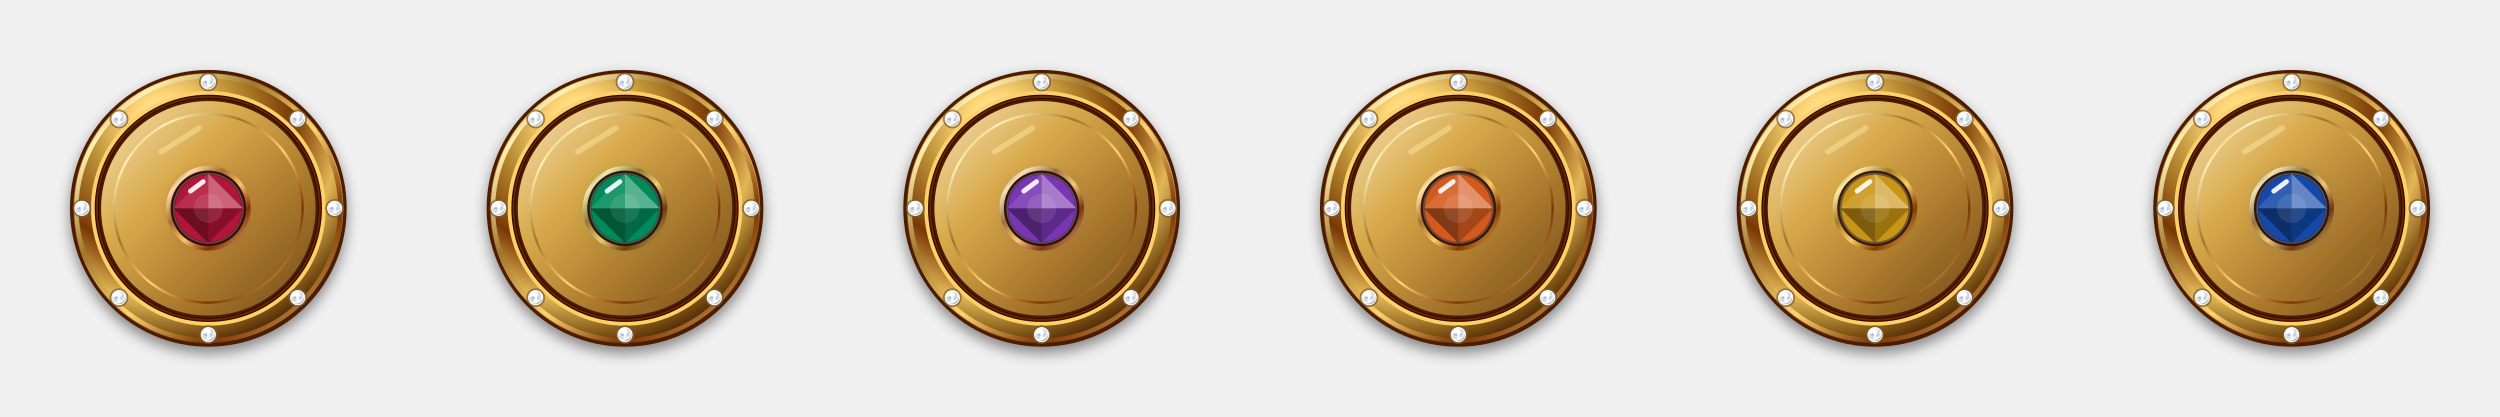
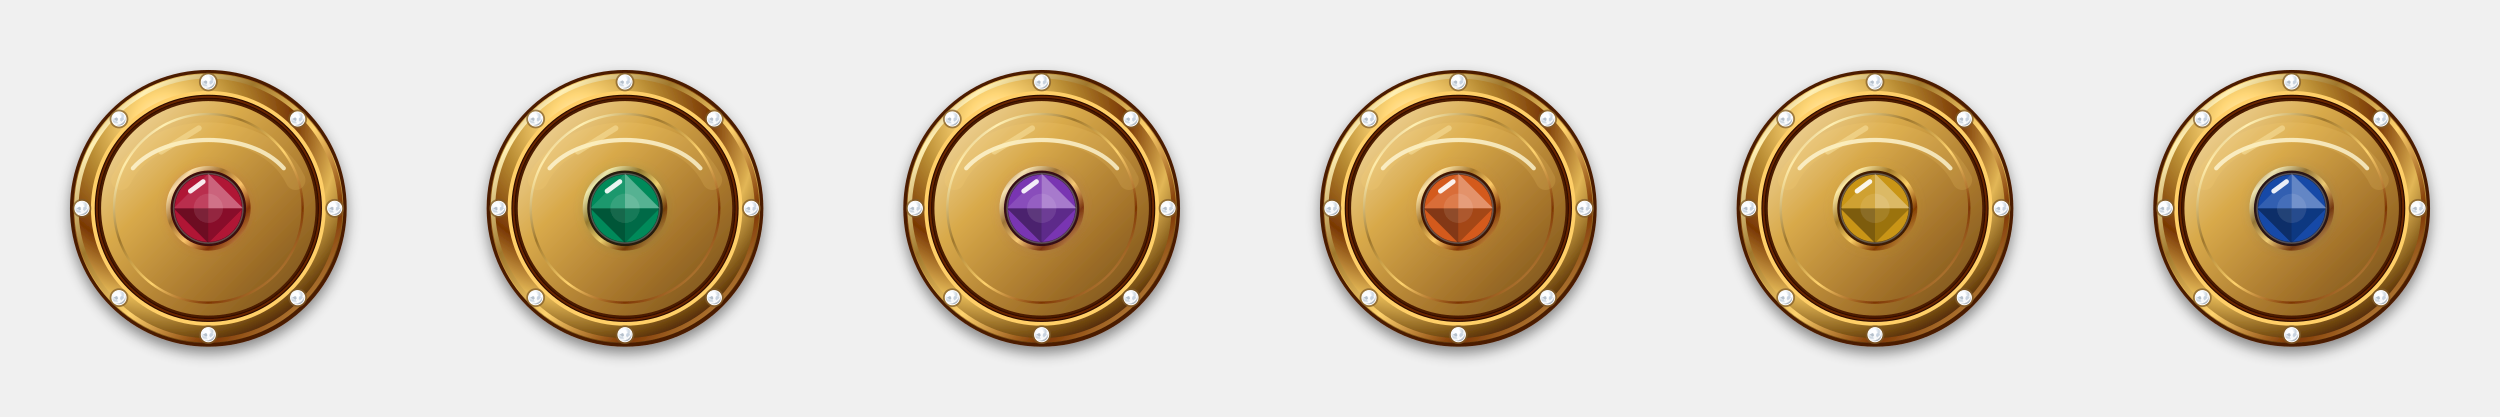
<svg xmlns="http://www.w3.org/2000/svg" xmlns:xlink="http://www.w3.org/1999/xlink" width="384" height="64" viewBox="0 0 384 64" role="img" aria-labelledby="title desc">
  <view id="sessions" viewBox="0 0 64 64" />
  <view id="consultations" viewBox="64 0 64 64" />
  <view id="content" viewBox="128 0 64 64" />
  <view id="notes" viewBox="192 0 64 64" />
  <view id="info" viewBox="256 0 64 64" />
  <view id="projects" viewBox="320 0 64 64" />
  <defs>
    <radialGradient id="gold-face" cx=".34" cy=".2" r=".84">
      <stop offset="0" stop-color="#FFF8D7" />
      <stop offset=".14" stop-color="#FFD777" />
      <stop offset=".34" stop-color="#B88B32" />
      <stop offset=".56" stop-color="#793804" />
      <stop offset=".76" stop-color="#E2B655" />
      <stop offset=".91" stop-color="#7C5315" />
      <stop offset="1" stop-color="#431A00" />
    </radialGradient>
    <linearGradient id="plate-face" x1="0" y1="0" x2="1" y2="1">
      <stop offset="0" stop-color="#F7E4B8" />
      <stop offset=".35" stop-color="#D8A94A" />
      <stop offset=".7" stop-color="#A3722A" />
      <stop offset="1" stop-color="#6E4A16" />
    </linearGradient>
    <linearGradient id="gold-edge" x1="0" y1="0" x2="1" y2="1">
      <stop offset="0" stop-color="#6B2C00" />
      <stop offset=".16" stop-color="#FFF0B3" />
      <stop offset=".35" stop-color="#9F772C" />
      <stop offset=".55" stop-color="#FFD36E" />
      <stop offset=".75" stop-color="#7D3603" />
      <stop offset="1" stop-color="#E6BE68" />
    </linearGradient>
    <radialGradient id="diamond-base" cx=".32" cy=".26" r=".75">
      <stop offset="0" stop-color="#FFFFFF" />
      <stop offset=".32" stop-color="#F8FBFF" />
      <stop offset=".63" stop-color="#CBD5DF" />
      <stop offset=".82" stop-color="#FFFFFF" />
      <stop offset="1" stop-color="#929DAA" />
    </radialGradient>
    <filter id="medallion-shadow" x="-20%" y="-20%" width="140%" height="150%">
      <feGaussianBlur in="SourceAlpha" stdDeviation="1.1" result="blur" />
      <feOffset in="blur" dy="1" result="off" />
      <feComponentTransfer in="off" result="shadow">
        <feFuncA type="linear" slope=".45" />
      </feComponentTransfer>
      <feMerge>
        <feMergeNode in="shadow" />
        <feMergeNode in="SourceGraphic" />
      </feMerge>
    </filter>
    <filter id="stone-glow" x="-80%" y="-80%" width="260%" height="260%">
      <feGaussianBlur stdDeviation="1.25" />
    </filter>
    <g id="pave">
      <circle r="2" fill="#7D5A2A" opacity=".7" />
      <circle r="1.5" fill="url(#diamond-base)" stroke="#FFFFFF" stroke-width=".22" />
      <path d="M0-1.15.55-.35 0 0-.55-.35Z" fill="#FFFFFF" opacity=".95" />
      <path d="M1.15 0 .45.55 0 0 .55-.35Z" fill="#C7D2DF" opacity=".9" />
      <path d="M0 1.15-.45.42 0 0 .45.55Z" fill="#FFFFFF" opacity=".82" />
      <path d="M-1.15 0-.55-.35 0 0-.45.42Z" fill="#AEB9C5" opacity=".9" />
      <circle r=".28" fill="#FFFFFF" opacity=".9" />
    </g>
    <g id="gold-medallion">
      <g transform="translate(32 32) scale(.724138) translate(-32 -32)">
        <circle cx="32" cy="32" r="29" fill="url(#gold-face)" stroke="#4B1A00" stroke-width=".7" />
        <circle cx="32" cy="32" r="28" fill="none" stroke="url(#gold-edge)" stroke-width=".95" />
        <circle cx="32" cy="32" r="24.5" fill="#2C0A00" stroke="#FFCF68" stroke-width=".8" />
        <circle cx="32" cy="32" r="23.65" fill="none" stroke="#6A2702" stroke-width=".4" />
        <circle cx="32" cy="32" r="23" fill="url(#plate-face)" stroke="#4B1A00" stroke-width=".5" />
        <circle cx="32" cy="32" r="20" fill="none" stroke="url(#gold-edge)" stroke-width=".5" />
+         <path data-tube-reflection="ambient" d="M13.5 26 C20 12.5 44 12.5 50.5 26" fill="none" stroke="#FFD777" stroke-width="4.2" stroke-linecap="round" opacity=".15" />
+         <path data-tube-reflection="highlight" d="M16 23.5 C23 15.5 41 15.5 48 23.5" fill="none" stroke="#FFF8D7" stroke-width=".9" stroke-linecap="round" opacity=".78" />
        <path d="M22 20 30 15" stroke="#FFF0B3" stroke-width="1.2" stroke-linecap="round" opacity=".4" />
        <use href="#pave" xlink:href="#pave" transform="translate(32 5.2)" />
        <use href="#pave" xlink:href="#pave" transform="translate(50.95 13.05)" />
        <use href="#pave" xlink:href="#pave" transform="translate(58.8 32)" />
        <use href="#pave" xlink:href="#pave" transform="translate(50.95 50.95)" />
        <use href="#pave" xlink:href="#pave" transform="translate(32 58.8)" />
        <use href="#pave" xlink:href="#pave" transform="translate(13.05 50.95)" />
        <use href="#pave" xlink:href="#pave" transform="translate(5.2 32)" />
        <use href="#pave" xlink:href="#pave" transform="translate(13.05 13.05)" />
      </g>
    </g>
    <g id="centre-stone">
      <circle cx="32" cy="32" r="6.15" fill="#2C0A00" stroke="url(#gold-edge)" stroke-width=".7" />
      <circle cx="32" cy="32" r="5.333" fill="currentColor" opacity=".38" filter="url(#stone-glow)" />
      <circle cx="32" cy="32" r="5.333" fill="currentColor" stroke="#160800" stroke-opacity=".7" stroke-width=".35" />
      <path d="M32 26.667 37.333 32 32 32Z" fill="#FFFFFF" opacity=".34" />
      <path d="M37.333 32 32 37.333 32 32Z" fill="#000000" opacity=".23" />
      <path d="M32 37.333 26.667 32 32 32Z" fill="#000000" opacity=".38" />
      <path d="M26.667 32 32 26.667 32 32Z" fill="#FFFFFF" opacity=".12" />
      <circle cx="32" cy="32" r="2.25" fill="#FFFFFF" opacity=".1" />
      <path d="M29.25 29.35 31.2 27.9" stroke="#FFFFFF" stroke-width=".75" stroke-linecap="round" opacity=".9" />
      <circle cx="32" cy="32" r="5.333" fill="none" stroke="#FFFFFF" stroke-opacity=".25" stroke-width=".25" />
    </g>
  </defs>
  <g id="sessions-icon" color="#B01236" filter="url(#medallion-shadow)">
    <use href="#gold-medallion" xlink:href="#gold-medallion" />
    <use href="#centre-stone" xlink:href="#centre-stone" />
  </g>
  <g id="consultations-icon" color="#008A5A" transform="translate(64 0)" filter="url(#medallion-shadow)">
    <use href="#gold-medallion" xlink:href="#gold-medallion" />
    <use href="#centre-stone" xlink:href="#centre-stone" />
  </g>
  <g id="content-icon" color="#7935B2" transform="translate(128 0)" filter="url(#medallion-shadow)">
    <use href="#gold-medallion" xlink:href="#gold-medallion" />
    <use href="#centre-stone" xlink:href="#centre-stone" />
  </g>
  <g id="notes-icon" color="#D45A1F" transform="translate(192 0)" filter="url(#medallion-shadow)">
    <use href="#gold-medallion" xlink:href="#gold-medallion" />
    <use href="#centre-stone" xlink:href="#centre-stone" />
  </g>
  <g id="info-icon" color="#C99516" transform="translate(256 0)" filter="url(#medallion-shadow)">
    <use href="#gold-medallion" xlink:href="#gold-medallion" />
    <use href="#centre-stone" xlink:href="#centre-stone" />
  </g>
  <g id="projects-icon" color="#1448A7" transform="translate(320 0)" filter="url(#medallion-shadow)">
    <use href="#gold-medallion" xlink:href="#gold-medallion" />
    <use href="#centre-stone" xlink:href="#centre-stone" />
  </g>
</svg>
